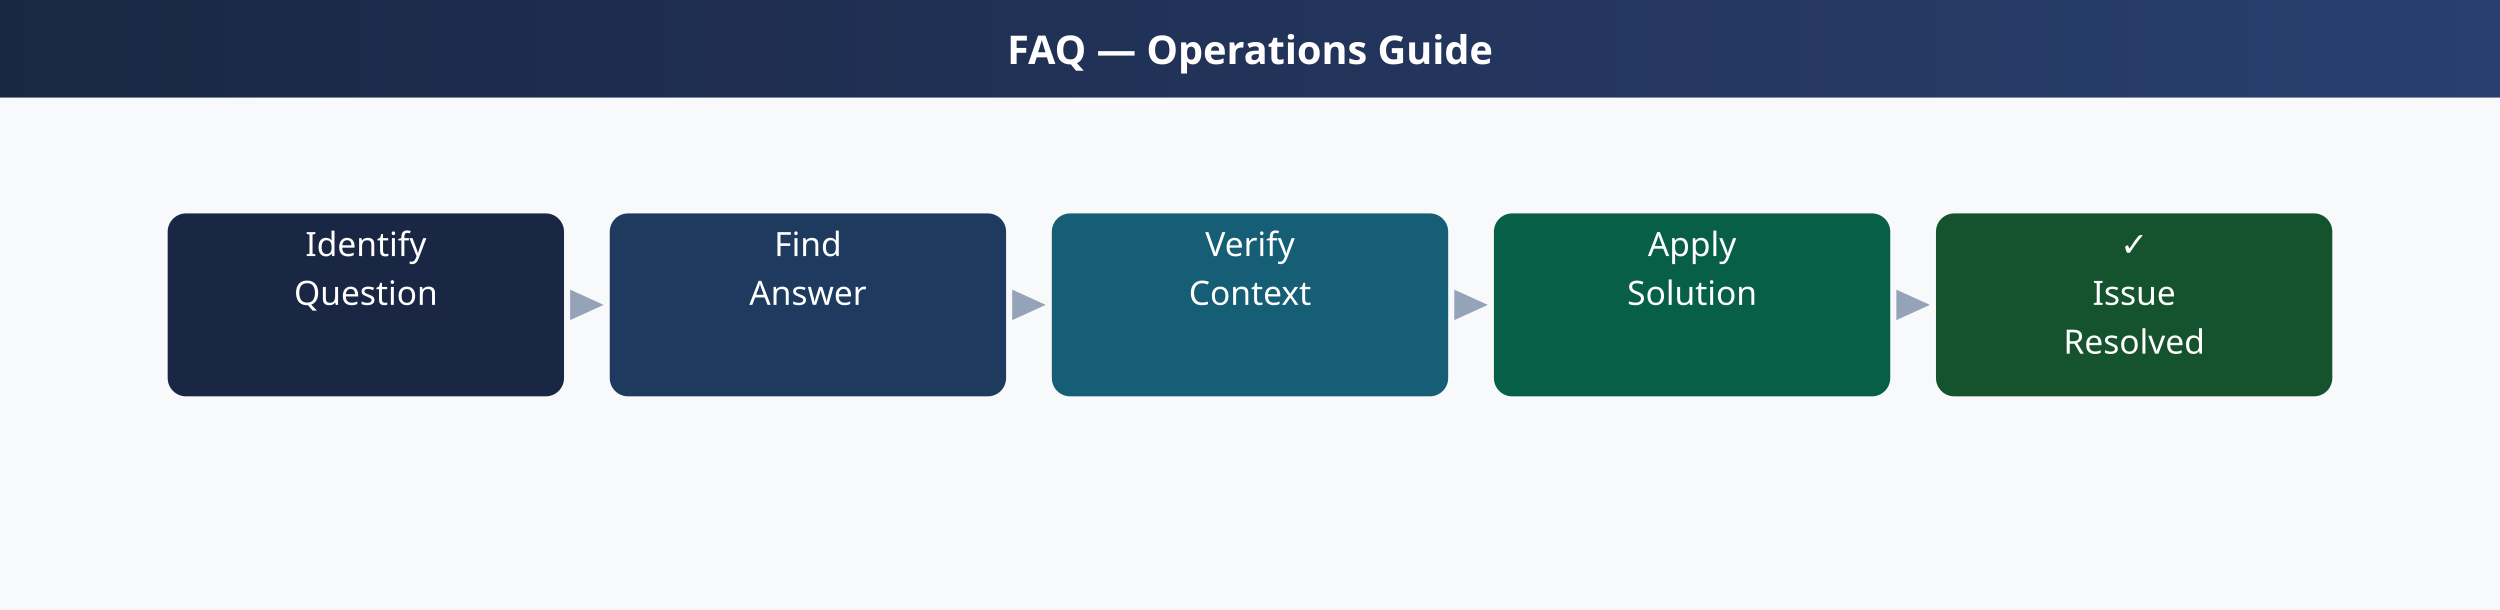
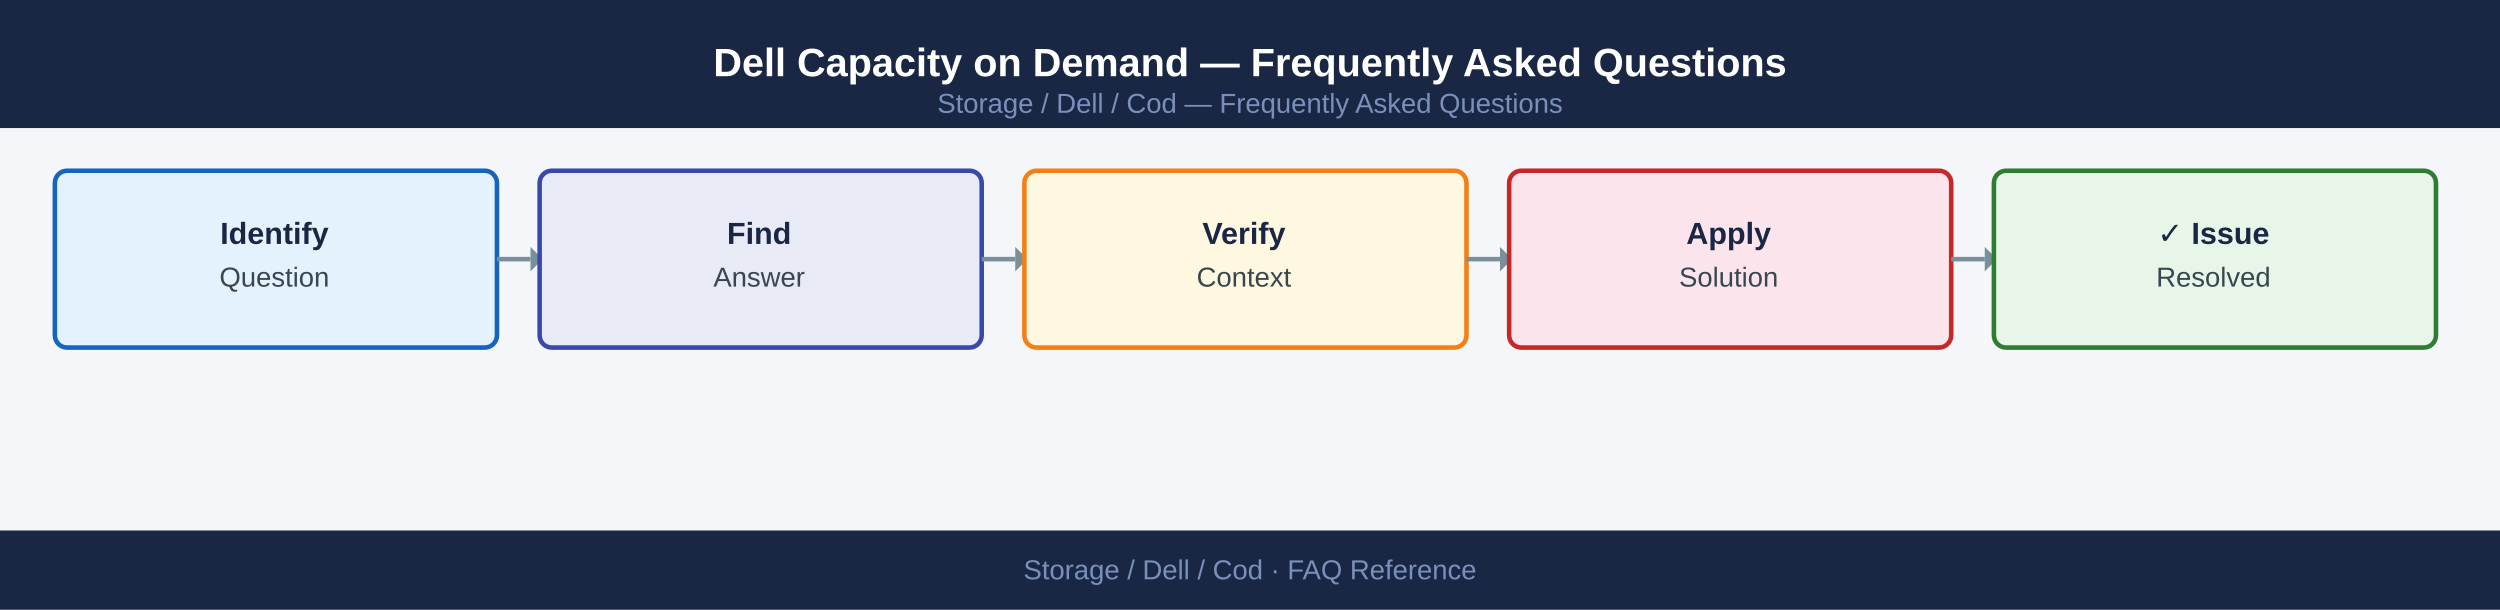
- <svg xmlns="http://www.w3.org/2000/svg" width="820" height="200">
-   <defs>
-     <linearGradient id="hdr" x1="0" y1="0" x2="1" y2="0">
-       <stop offset="0%" style="stop-color:#1a2744" />
-       <stop offset="100%" style="stop-color:#2a3f6f" />
-     </linearGradient>
-   </defs>
-   <rect width="820" height="200" fill="#f8f9fa" />
-   <rect width="820" height="32" fill="url(#hdr)" />
-   <text x="410" y="21" fill="white" font-family="sans-serif" font-size="13" font-weight="bold" text-anchor="middle">FAQ — Operations Guide</text>
-   <rect x="55" y="70" width="130" height="60" rx="6" fill="#1a2744" />
-   <text x="120" y="84" fill="white" font-family="sans-serif" font-size="11" text-anchor="middle">Identify</text>
-   <text x="120" y="100" fill="white" font-family="sans-serif" font-size="11" text-anchor="middle">Question</text>
-   <polygon points="187,95 198,100 187,105" fill="#94a3b8" />
-   <rect x="200" y="70" width="130" height="60" rx="6" fill="#1e3a5f" />
-   <text x="265" y="84" fill="white" font-family="sans-serif" font-size="11" text-anchor="middle">Find</text>
-   <text x="265" y="100" fill="white" font-family="sans-serif" font-size="11" text-anchor="middle">Answer</text>
-   <polygon points="332,95 343,100 332,105" fill="#94a3b8" />
-   <rect x="345" y="70" width="130" height="60" rx="6" fill="#155e75" />
-   <text x="410" y="84" fill="white" font-family="sans-serif" font-size="11" text-anchor="middle">Verify</text>
-   <text x="410" y="100" fill="white" font-family="sans-serif" font-size="11" text-anchor="middle">Context</text>
-   <polygon points="477,95 488,100 477,105" fill="#94a3b8" />
-   <rect x="490" y="70" width="130" height="60" rx="6" fill="#065f46" />
-   <text x="555" y="84" fill="white" font-family="sans-serif" font-size="11" text-anchor="middle">Apply</text>
-   <text x="555" y="100" fill="white" font-family="sans-serif" font-size="11" text-anchor="middle">Solution</text>
-   <polygon points="622,95 633,100 622,105" fill="#94a3b8" />
-   <rect x="635" y="70" width="130" height="60" rx="6" fill="#14532d" />
-   <text x="700" y="84" fill="white" font-family="sans-serif" font-size="11" text-anchor="middle">✓</text>
-   <text x="700" y="100" fill="white" font-family="sans-serif" font-size="11" text-anchor="middle">Issue</text>
-   <text x="700" y="116" fill="white" font-family="sans-serif" font-size="11" text-anchor="middle">Resolved</text>
+ <svg xmlns="http://www.w3.org/2000/svg" width="820" height="200" font-family="'Segoe UI',Arial,sans-serif">
+   <rect width="820" height="200" fill="#f4f6f9" />
+   <rect x="0" y="0" width="820" height="42" fill="#1a2744" />
+   <text x="410" y="25" text-anchor="middle" fill="white" font-size="13" font-weight="700">Dell Capacity on Demand — Frequently Asked Questions</text>
+   <text x="410" y="37" text-anchor="middle" fill="#7a8fbb" font-size="9">Storage / Dell / Cod — Frequently Asked Questions</text>
+   <rect x="18" y="56" width="145" height="58" fill="#e3f2fd" rx="4" stroke="#1565c0" stroke-width="1.5" />
+   <text x="90" y="80" text-anchor="middle" fill="#1a2744" font-size="10" font-weight="700">Identify</text>
+   <text x="90" y="94" text-anchor="middle" fill="#37474f" font-size="9">Question</text>
+   <line x1="163" y1="85" x2="174" y2="85" stroke="#78909c" stroke-width="1.5" />
+   <polygon points="174,81 178,85 174,89" fill="#78909c" />
+   <rect x="177" y="56" width="145" height="58" fill="#e8eaf6" rx="4" stroke="#3949ab" stroke-width="1.5" />
+   <text x="249" y="80" text-anchor="middle" fill="#1a2744" font-size="10" font-weight="700">Find</text>
+   <text x="249" y="94" text-anchor="middle" fill="#37474f" font-size="9">Answer</text>
+   <line x1="322" y1="85" x2="333" y2="85" stroke="#78909c" stroke-width="1.5" />
+   <polygon points="333,81 337,85 333,89" fill="#78909c" />
+   <rect x="336" y="56" width="145" height="58" fill="#fff8e1" rx="4" stroke="#f57f17" stroke-width="1.5" />
+   <text x="408" y="80" text-anchor="middle" fill="#1a2744" font-size="10" font-weight="700">Verify</text>
+   <text x="408" y="94" text-anchor="middle" fill="#37474f" font-size="9">Context</text>
+   <line x1="481" y1="85" x2="492" y2="85" stroke="#78909c" stroke-width="1.5" />
+   <polygon points="492,81 496,85 492,89" fill="#78909c" />
+   <rect x="495" y="56" width="145" height="58" fill="#fce4ec" rx="4" stroke="#c62828" stroke-width="1.5" />
+   <text x="567" y="80" text-anchor="middle" fill="#1a2744" font-size="10" font-weight="700">Apply</text>
+   <text x="567" y="94" text-anchor="middle" fill="#37474f" font-size="9">Solution</text>
+   <line x1="640" y1="85" x2="651" y2="85" stroke="#78909c" stroke-width="1.5" />
+   <polygon points="651,81 655,85 651,89" fill="#78909c" />
+   <rect x="654" y="56" width="145" height="58" fill="#e8f5e9" rx="4" stroke="#2e7d32" stroke-width="1.5" />
+   <text x="726" y="80" text-anchor="middle" fill="#1a2744" font-size="10" font-weight="700">✓ Issue</text>
+   <text x="726" y="94" text-anchor="middle" fill="#37474f" font-size="9">Resolved</text>
+   <rect x="0" y="174" width="820" height="26" fill="#1a2744" />
+   <text x="410" y="190" text-anchor="middle" fill="#7a8fbb" font-size="9">Storage / Dell / Cod · FAQ Reference</text>
</svg>
